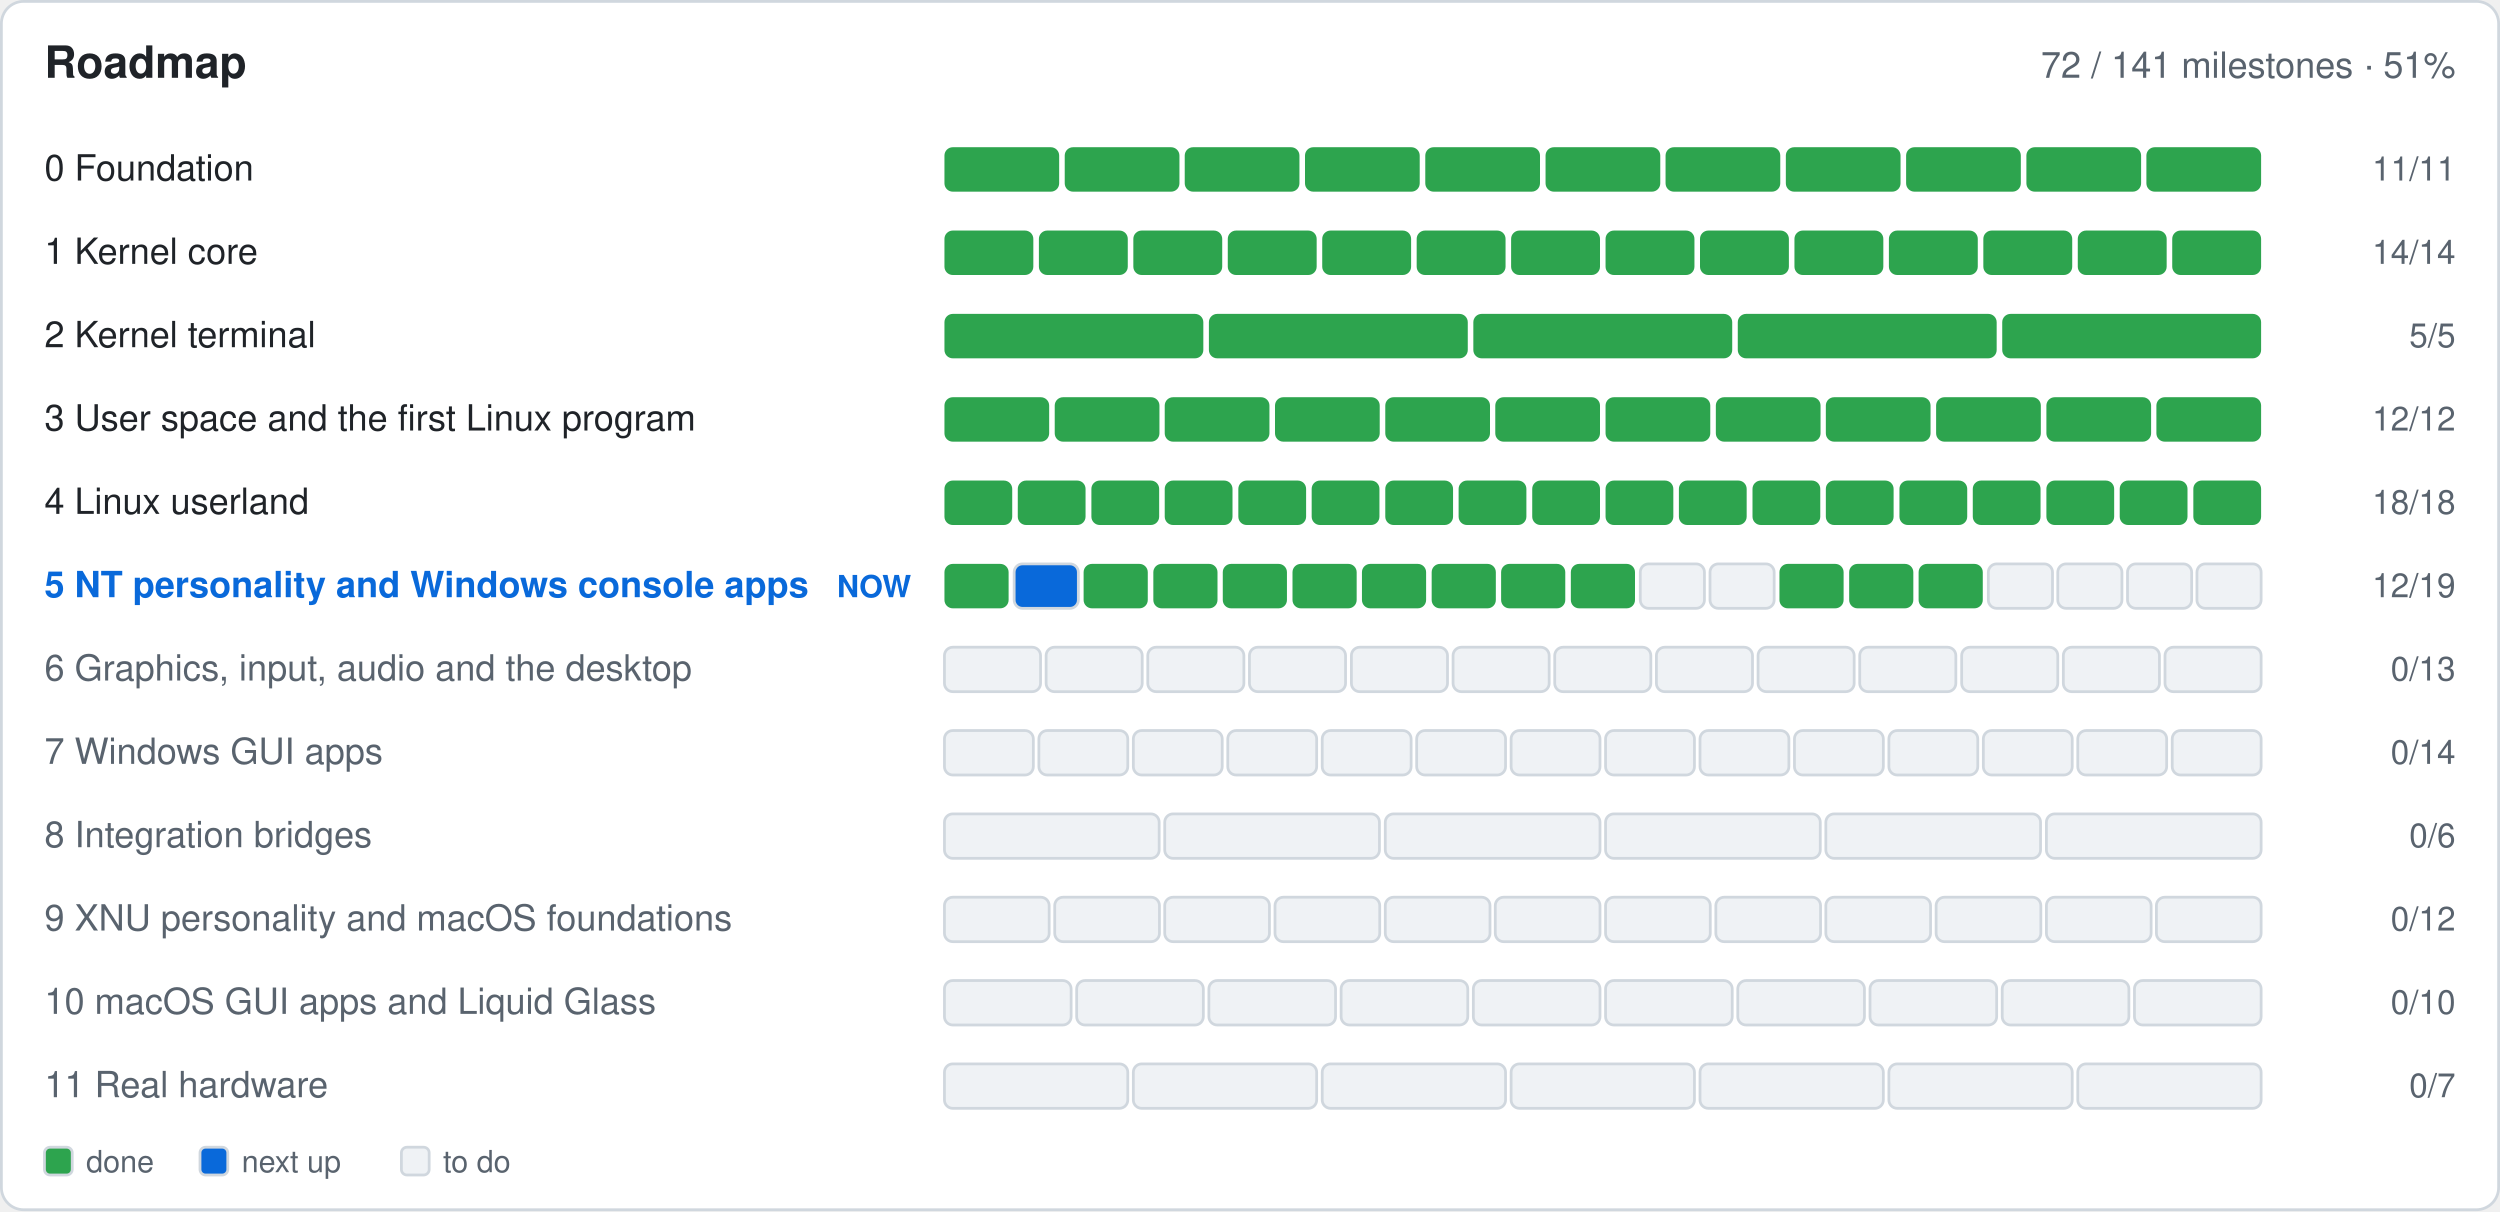
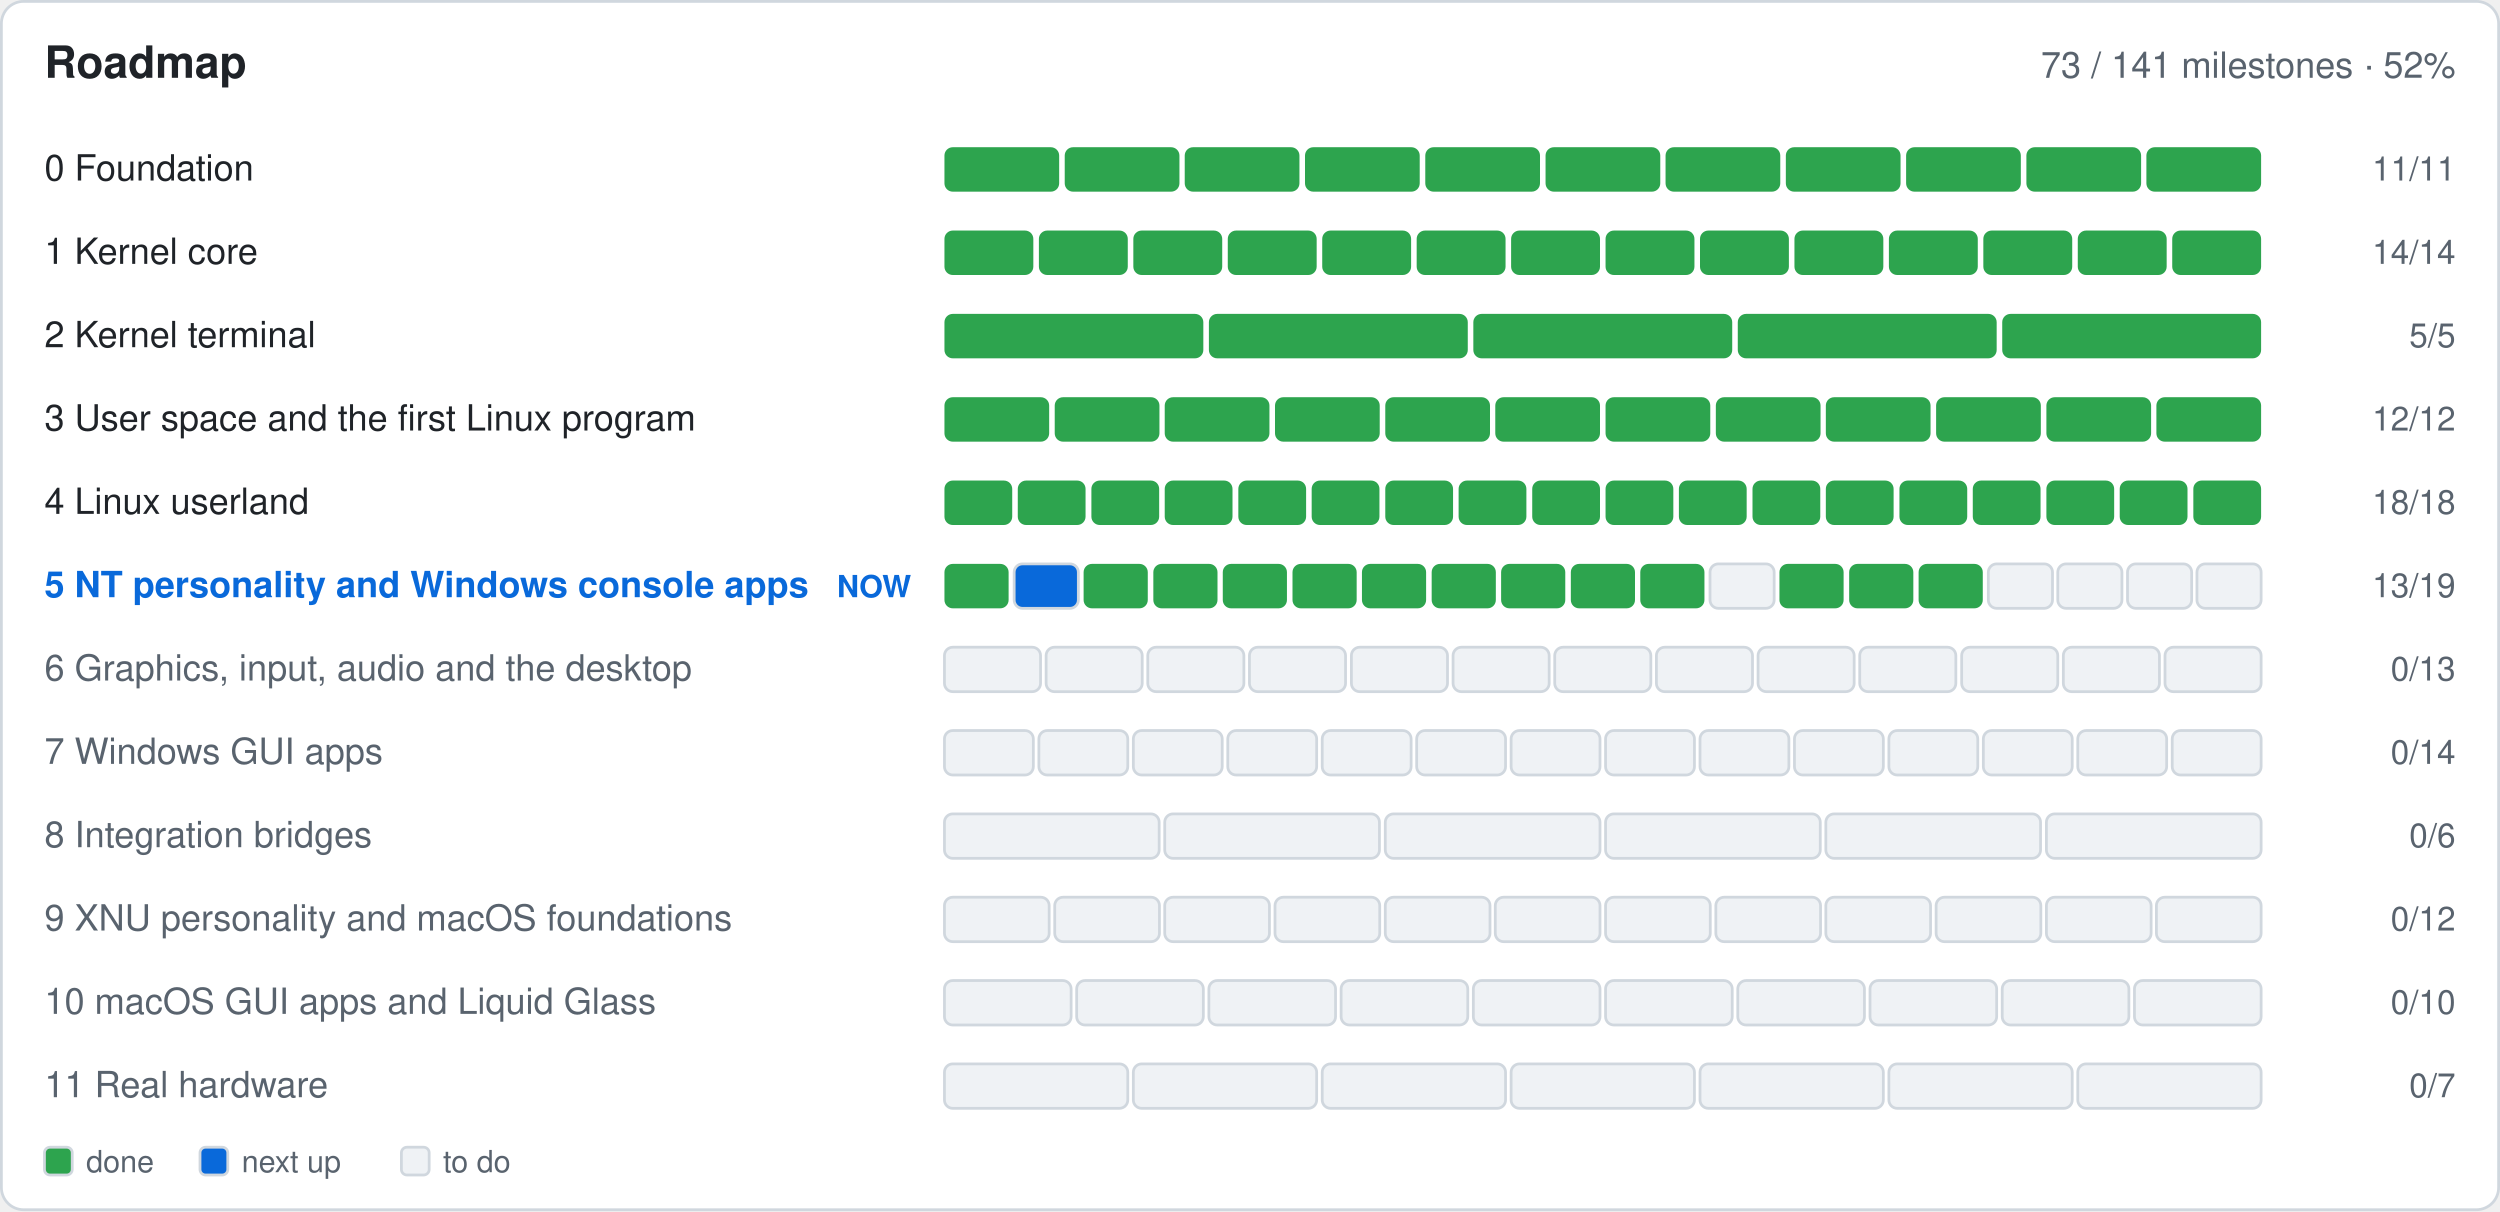
- <svg xmlns="http://www.w3.org/2000/svg" width="900" height="436" viewBox="0 0 900 436" role="img" aria-label="Roadmap: 72 of 141 milestones done">
+ <svg xmlns="http://www.w3.org/2000/svg" width="900" height="436" viewBox="0 0 900 436" role="img" aria-label="Roadmap: 73 of 141 milestones done">
  <rect x="0.5" y="0.5" width="899.0" height="435.0" fill="#ffffff" rx="8" stroke="#d0d7de" />
  <text x="16.0" y="28.0" font-family="-apple-system,BlinkMacSystemFont,'Segoe UI',Helvetica,Arial,sans-serif" font-size="16" font-weight="600" fill="#1f2328" text-anchor="start">Roadmap</text>
-   <text x="884.0" y="28.0" font-family="-apple-system,BlinkMacSystemFont,'Segoe UI',Helvetica,Arial,sans-serif" font-size="13" font-weight="400" fill="#59636e" text-anchor="end">72 / 141 milestones · 51%</text>
+   <text x="884.0" y="28.0" font-family="-apple-system,BlinkMacSystemFont,'Segoe UI',Helvetica,Arial,sans-serif" font-size="13" font-weight="400" fill="#59636e" text-anchor="end">73 / 141 milestones · 52%</text>
  <text x="16.0" y="65.0" font-family="-apple-system,BlinkMacSystemFont,'Segoe UI',Helvetica,Arial,sans-serif" font-size="13" font-weight="400" fill="#1f2328" text-anchor="start"> 0  Foundation</text>
  <g>
    <rect x="340.0" y="53.0" width="41.3" height="16.0" fill="#2da44e" rx="3" />
  </g>
  <g>
    <rect x="383.3" y="53.0" width="41.3" height="16.0" fill="#2da44e" rx="3" />
  </g>
  <g>
    <rect x="426.5" y="53.0" width="41.3" height="16.0" fill="#2da44e" rx="3" />
  </g>
  <g>
    <rect x="469.8" y="53.0" width="41.3" height="16.0" fill="#2da44e" rx="3" />
  </g>
  <g>
    <rect x="513.1" y="53.0" width="41.3" height="16.0" fill="#2da44e" rx="3" />
  </g>
  <g>
    <rect x="556.4" y="53.0" width="41.3" height="16.0" fill="#2da44e" rx="3" />
  </g>
  <g>
    <rect x="599.6" y="53.0" width="41.3" height="16.0" fill="#2da44e" rx="3" />
  </g>
  <g>
    <rect x="642.9" y="53.0" width="41.3" height="16.0" fill="#2da44e" rx="3" />
  </g>
  <g>
    <rect x="686.2" y="53.0" width="41.3" height="16.0" fill="#2da44e" rx="3" />
  </g>
  <g>
    <rect x="729.5" y="53.0" width="41.3" height="16.0" fill="#2da44e" rx="3" />
  </g>
  <g>
    <rect x="772.7" y="53.0" width="41.3" height="16.0" fill="#2da44e" rx="3" />
  </g>
  <text x="884.0" y="65.0" font-family="-apple-system,BlinkMacSystemFont,'Segoe UI',Helvetica,Arial,sans-serif" font-size="12" font-weight="400" fill="#59636e" text-anchor="end">11/11</text>
  <text x="16.0" y="95.0" font-family="-apple-system,BlinkMacSystemFont,'Segoe UI',Helvetica,Arial,sans-serif" font-size="13" font-weight="400" fill="#1f2328" text-anchor="start"> 1  Kernel core</text>
  <g>
    <rect x="340.0" y="83.0" width="32.0" height="16.0" fill="#2da44e" rx="3" />
  </g>
  <g>
    <rect x="374.0" y="83.0" width="32.0" height="16.0" fill="#2da44e" rx="3" />
  </g>
  <g>
    <rect x="408.0" y="83.0" width="32.0" height="16.0" fill="#2da44e" rx="3" />
  </g>
  <g>
    <rect x="442.0" y="83.0" width="32.0" height="16.0" fill="#2da44e" rx="3" />
  </g>
  <g>
    <rect x="476.0" y="83.0" width="32.0" height="16.0" fill="#2da44e" rx="3" />
  </g>
  <g>
    <rect x="510.0" y="83.0" width="32.0" height="16.0" fill="#2da44e" rx="3" />
  </g>
  <g>
    <rect x="544.0" y="83.0" width="32.0" height="16.0" fill="#2da44e" rx="3" />
  </g>
  <g>
    <rect x="578.0" y="83.0" width="32.0" height="16.0" fill="#2da44e" rx="3" />
  </g>
  <g>
    <rect x="612.0" y="83.0" width="32.0" height="16.0" fill="#2da44e" rx="3" />
  </g>
  <g>
    <rect x="646.0" y="83.0" width="32.0" height="16.0" fill="#2da44e" rx="3" />
  </g>
  <g>
    <rect x="680.0" y="83.0" width="32.0" height="16.0" fill="#2da44e" rx="3" />
  </g>
  <g>
    <rect x="714.0" y="83.0" width="32.0" height="16.0" fill="#2da44e" rx="3" />
  </g>
  <g>
    <rect x="748.0" y="83.0" width="32.0" height="16.0" fill="#2da44e" rx="3" />
  </g>
  <g>
    <rect x="782.0" y="83.0" width="32.0" height="16.0" fill="#2da44e" rx="3" />
  </g>
  <text x="884.0" y="95.0" font-family="-apple-system,BlinkMacSystemFont,'Segoe UI',Helvetica,Arial,sans-serif" font-size="12" font-weight="400" fill="#59636e" text-anchor="end">14/14</text>
  <text x="16.0" y="125.0" font-family="-apple-system,BlinkMacSystemFont,'Segoe UI',Helvetica,Arial,sans-serif" font-size="13" font-weight="400" fill="#1f2328" text-anchor="start"> 2  Kernel terminal</text>
  <g>
    <rect x="340.0" y="113.0" width="93.2" height="16.0" fill="#2da44e" rx="3" />
  </g>
  <g>
    <rect x="435.2" y="113.0" width="93.2" height="16.0" fill="#2da44e" rx="3" />
  </g>
  <g>
    <rect x="530.4" y="113.0" width="93.2" height="16.0" fill="#2da44e" rx="3" />
  </g>
  <g>
    <rect x="625.6" y="113.0" width="93.2" height="16.0" fill="#2da44e" rx="3" />
  </g>
  <g>
    <rect x="720.8" y="113.0" width="93.2" height="16.0" fill="#2da44e" rx="3" />
  </g>
  <text x="884.0" y="125.0" font-family="-apple-system,BlinkMacSystemFont,'Segoe UI',Helvetica,Arial,sans-serif" font-size="12" font-weight="400" fill="#59636e" text-anchor="end">5/5</text>
  <text x="16.0" y="155.0" font-family="-apple-system,BlinkMacSystemFont,'Segoe UI',Helvetica,Arial,sans-serif" font-size="13" font-weight="400" fill="#1f2328" text-anchor="start"> 3  User space and the first Linux program</text>
  <g>
    <rect x="340.0" y="143.0" width="37.7" height="16.0" fill="#2da44e" rx="3" />
  </g>
  <g>
    <rect x="379.7" y="143.0" width="37.7" height="16.0" fill="#2da44e" rx="3" />
  </g>
  <g>
    <rect x="419.3" y="143.0" width="37.7" height="16.0" fill="#2da44e" rx="3" />
  </g>
  <g>
    <rect x="459.0" y="143.0" width="37.7" height="16.0" fill="#2da44e" rx="3" />
  </g>
  <g>
    <rect x="498.7" y="143.0" width="37.7" height="16.0" fill="#2da44e" rx="3" />
  </g>
  <g>
    <rect x="538.3" y="143.0" width="37.7" height="16.0" fill="#2da44e" rx="3" />
  </g>
  <g>
    <rect x="578.0" y="143.0" width="37.7" height="16.0" fill="#2da44e" rx="3" />
  </g>
  <g>
    <rect x="617.7" y="143.0" width="37.7" height="16.0" fill="#2da44e" rx="3" />
  </g>
  <g>
    <rect x="657.3" y="143.0" width="37.7" height="16.0" fill="#2da44e" rx="3" />
  </g>
  <g>
    <rect x="697.0" y="143.0" width="37.7" height="16.0" fill="#2da44e" rx="3" />
  </g>
  <g>
    <rect x="736.7" y="143.0" width="37.7" height="16.0" fill="#2da44e" rx="3" />
  </g>
  <g>
    <rect x="776.3" y="143.0" width="37.7" height="16.0" fill="#2da44e" rx="3" />
  </g>
  <text x="884.0" y="155.0" font-family="-apple-system,BlinkMacSystemFont,'Segoe UI',Helvetica,Arial,sans-serif" font-size="12" font-weight="400" fill="#59636e" text-anchor="end">12/12</text>
  <text x="16.0" y="185.0" font-family="-apple-system,BlinkMacSystemFont,'Segoe UI',Helvetica,Arial,sans-serif" font-size="13" font-weight="400" fill="#1f2328" text-anchor="start"> 4  Linux userland</text>
  <g>
    <rect x="340.0" y="173.0" width="24.4" height="16.0" fill="#2da44e" rx="3" />
  </g>
  <g>
    <rect x="366.4" y="173.0" width="24.4" height="16.0" fill="#2da44e" rx="3" />
  </g>
  <g>
    <rect x="392.9" y="173.0" width="24.4" height="16.0" fill="#2da44e" rx="3" />
  </g>
  <g>
    <rect x="419.3" y="173.0" width="24.4" height="16.0" fill="#2da44e" rx="3" />
  </g>
  <g>
    <rect x="445.8" y="173.0" width="24.4" height="16.0" fill="#2da44e" rx="3" />
  </g>
  <g>
    <rect x="472.2" y="173.0" width="24.4" height="16.0" fill="#2da44e" rx="3" />
  </g>
  <g>
    <rect x="498.7" y="173.0" width="24.4" height="16.0" fill="#2da44e" rx="3" />
  </g>
  <g>
    <rect x="525.1" y="173.0" width="24.4" height="16.0" fill="#2da44e" rx="3" />
  </g>
  <g>
    <rect x="551.6" y="173.0" width="24.4" height="16.0" fill="#2da44e" rx="3" />
  </g>
  <g>
    <rect x="578.0" y="173.0" width="24.4" height="16.0" fill="#2da44e" rx="3" />
  </g>
  <g>
    <rect x="604.4" y="173.0" width="24.4" height="16.0" fill="#2da44e" rx="3" />
  </g>
  <g>
    <rect x="630.9" y="173.0" width="24.4" height="16.0" fill="#2da44e" rx="3" />
  </g>
  <g>
    <rect x="657.3" y="173.0" width="24.4" height="16.0" fill="#2da44e" rx="3" />
  </g>
  <g>
    <rect x="683.8" y="173.0" width="24.4" height="16.0" fill="#2da44e" rx="3" />
  </g>
  <g>
    <rect x="710.2" y="173.0" width="24.4" height="16.0" fill="#2da44e" rx="3" />
  </g>
  <g>
    <rect x="736.7" y="173.0" width="24.4" height="16.0" fill="#2da44e" rx="3" />
  </g>
  <g>
    <rect x="763.1" y="173.0" width="24.4" height="16.0" fill="#2da44e" rx="3" />
  </g>
  <g>
    <rect x="789.6" y="173.0" width="24.4" height="16.0" fill="#2da44e" rx="3" />
  </g>
  <text x="884.0" y="185.0" font-family="-apple-system,BlinkMacSystemFont,'Segoe UI',Helvetica,Arial,sans-serif" font-size="12" font-weight="400" fill="#59636e" text-anchor="end">18/18</text>
  <text x="16.0" y="215.0" font-family="-apple-system,BlinkMacSystemFont,'Segoe UI',Helvetica,Arial,sans-serif" font-size="13" font-weight="600" fill="#0969da" text-anchor="start"> 5  NT personality and Windows console apps</text>
  <text x="328.0" y="215.0" font-family="-apple-system,BlinkMacSystemFont,'Segoe UI',Helvetica,Arial,sans-serif" font-size="11" font-weight="600" fill="#0969da" text-anchor="end">NOW</text>
  <g>
    <rect x="340.0" y="203.0" width="23.1" height="16.0" fill="#2da44e" rx="3" />
  </g>
  <g>
    <rect x="365.1" y="203.0" width="23.1" height="16.0" fill="#0969da" rx="3" stroke="#d0d7de" />
  </g>
  <g>
    <rect x="390.1" y="203.0" width="23.1" height="16.0" fill="#2da44e" rx="3" />
  </g>
  <g>
    <rect x="415.2" y="203.0" width="23.1" height="16.0" fill="#2da44e" rx="3" />
  </g>
  <g>
    <rect x="440.2" y="203.0" width="23.1" height="16.0" fill="#2da44e" rx="3" />
  </g>
  <g>
    <rect x="465.3" y="203.0" width="23.1" height="16.0" fill="#2da44e" rx="3" />
  </g>
  <g>
    <rect x="490.3" y="203.0" width="23.1" height="16.0" fill="#2da44e" rx="3" />
  </g>
  <g>
    <rect x="515.4" y="203.0" width="23.1" height="16.0" fill="#2da44e" rx="3" />
  </g>
  <g>
    <rect x="540.4" y="203.0" width="23.1" height="16.0" fill="#2da44e" rx="3" />
  </g>
  <g>
    <rect x="565.5" y="203.0" width="23.1" height="16.0" fill="#2da44e" rx="3" />
  </g>
  <g>
-     <rect x="590.5" y="203.0" width="23.1" height="16.0" fill="#eff2f5" rx="3" stroke="#d0d7de" />
+     <rect x="590.5" y="203.0" width="23.1" height="16.0" fill="#2da44e" rx="3" />
  </g>
  <g>
    <rect x="615.6" y="203.0" width="23.1" height="16.0" fill="#eff2f5" rx="3" stroke="#d0d7de" />
  </g>
  <g>
    <rect x="640.6" y="203.0" width="23.1" height="16.0" fill="#2da44e" rx="3" />
  </g>
  <g>
    <rect x="665.7" y="203.0" width="23.1" height="16.0" fill="#2da44e" rx="3" />
  </g>
  <g>
    <rect x="690.7" y="203.0" width="23.1" height="16.0" fill="#2da44e" rx="3" />
  </g>
  <g>
    <rect x="715.8" y="203.0" width="23.1" height="16.0" fill="#eff2f5" rx="3" stroke="#d0d7de" />
  </g>
  <g>
    <rect x="740.8" y="203.0" width="23.1" height="16.0" fill="#eff2f5" rx="3" stroke="#d0d7de" />
  </g>
  <g>
    <rect x="765.9" y="203.0" width="23.1" height="16.0" fill="#eff2f5" rx="3" stroke="#d0d7de" />
  </g>
  <g>
    <rect x="790.9" y="203.0" width="23.1" height="16.0" fill="#eff2f5" rx="3" stroke="#d0d7de" />
  </g>
-   <text x="884.0" y="215.0" font-family="-apple-system,BlinkMacSystemFont,'Segoe UI',Helvetica,Arial,sans-serif" font-size="12" font-weight="400" fill="#59636e" text-anchor="end">12/19</text>
+   <text x="884.0" y="215.0" font-family="-apple-system,BlinkMacSystemFont,'Segoe UI',Helvetica,Arial,sans-serif" font-size="12" font-weight="400" fill="#59636e" text-anchor="end">13/19</text>
  <text x="16.0" y="245.0" font-family="-apple-system,BlinkMacSystemFont,'Segoe UI',Helvetica,Arial,sans-serif" font-size="13" font-weight="400" fill="#59636e" text-anchor="start"> 6  Graphics, input, audio and the desktop</text>
  <g>
    <rect x="340.0" y="233.0" width="34.6" height="16.0" fill="#eff2f5" rx="3" stroke="#d0d7de" />
  </g>
  <g>
    <rect x="376.6" y="233.0" width="34.6" height="16.0" fill="#eff2f5" rx="3" stroke="#d0d7de" />
  </g>
  <g>
    <rect x="413.2" y="233.0" width="34.6" height="16.0" fill="#eff2f5" rx="3" stroke="#d0d7de" />
  </g>
  <g>
    <rect x="449.8" y="233.0" width="34.6" height="16.0" fill="#eff2f5" rx="3" stroke="#d0d7de" />
  </g>
  <g>
    <rect x="486.5" y="233.0" width="34.6" height="16.0" fill="#eff2f5" rx="3" stroke="#d0d7de" />
  </g>
  <g>
    <rect x="523.1" y="233.0" width="34.6" height="16.0" fill="#eff2f5" rx="3" stroke="#d0d7de" />
  </g>
  <g>
    <rect x="559.7" y="233.0" width="34.6" height="16.0" fill="#eff2f5" rx="3" stroke="#d0d7de" />
  </g>
  <g>
    <rect x="596.3" y="233.0" width="34.6" height="16.0" fill="#eff2f5" rx="3" stroke="#d0d7de" />
  </g>
  <g>
    <rect x="632.9" y="233.0" width="34.6" height="16.0" fill="#eff2f5" rx="3" stroke="#d0d7de" />
  </g>
  <g>
    <rect x="669.5" y="233.0" width="34.6" height="16.0" fill="#eff2f5" rx="3" stroke="#d0d7de" />
  </g>
  <g>
    <rect x="706.2" y="233.0" width="34.6" height="16.0" fill="#eff2f5" rx="3" stroke="#d0d7de" />
  </g>
  <g>
    <rect x="742.8" y="233.0" width="34.6" height="16.0" fill="#eff2f5" rx="3" stroke="#d0d7de" />
  </g>
  <g>
    <rect x="779.4" y="233.0" width="34.6" height="16.0" fill="#eff2f5" rx="3" stroke="#d0d7de" />
  </g>
  <text x="884.0" y="245.0" font-family="-apple-system,BlinkMacSystemFont,'Segoe UI',Helvetica,Arial,sans-serif" font-size="12" font-weight="400" fill="#59636e" text-anchor="end">0/13</text>
  <text x="16.0" y="275.0" font-family="-apple-system,BlinkMacSystemFont,'Segoe UI',Helvetica,Arial,sans-serif" font-size="13" font-weight="400" fill="#59636e" text-anchor="start"> 7  Windows GUI apps</text>
  <g>
    <rect x="340.0" y="263.0" width="32.0" height="16.0" fill="#eff2f5" rx="3" stroke="#d0d7de" />
  </g>
  <g>
    <rect x="374.0" y="263.0" width="32.0" height="16.0" fill="#eff2f5" rx="3" stroke="#d0d7de" />
  </g>
  <g>
    <rect x="408.0" y="263.0" width="32.0" height="16.0" fill="#eff2f5" rx="3" stroke="#d0d7de" />
  </g>
  <g>
    <rect x="442.0" y="263.0" width="32.0" height="16.0" fill="#eff2f5" rx="3" stroke="#d0d7de" />
  </g>
  <g>
    <rect x="476.0" y="263.0" width="32.0" height="16.0" fill="#eff2f5" rx="3" stroke="#d0d7de" />
  </g>
  <g>
    <rect x="510.0" y="263.0" width="32.0" height="16.0" fill="#eff2f5" rx="3" stroke="#d0d7de" />
  </g>
  <g>
    <rect x="544.0" y="263.0" width="32.0" height="16.0" fill="#eff2f5" rx="3" stroke="#d0d7de" />
  </g>
  <g>
    <rect x="578.0" y="263.0" width="32.0" height="16.0" fill="#eff2f5" rx="3" stroke="#d0d7de" />
  </g>
  <g>
    <rect x="612.0" y="263.0" width="32.0" height="16.0" fill="#eff2f5" rx="3" stroke="#d0d7de" />
  </g>
  <g>
    <rect x="646.0" y="263.0" width="32.0" height="16.0" fill="#eff2f5" rx="3" stroke="#d0d7de" />
  </g>
  <g>
    <rect x="680.0" y="263.0" width="32.0" height="16.0" fill="#eff2f5" rx="3" stroke="#d0d7de" />
  </g>
  <g>
    <rect x="714.0" y="263.0" width="32.0" height="16.0" fill="#eff2f5" rx="3" stroke="#d0d7de" />
  </g>
  <g>
    <rect x="748.0" y="263.0" width="32.0" height="16.0" fill="#eff2f5" rx="3" stroke="#d0d7de" />
  </g>
  <g>
    <rect x="782.0" y="263.0" width="32.0" height="16.0" fill="#eff2f5" rx="3" stroke="#d0d7de" />
  </g>
  <text x="884.0" y="275.0" font-family="-apple-system,BlinkMacSystemFont,'Segoe UI',Helvetica,Arial,sans-serif" font-size="12" font-weight="400" fill="#59636e" text-anchor="end">0/14</text>
  <text x="16.0" y="305.0" font-family="-apple-system,BlinkMacSystemFont,'Segoe UI',Helvetica,Arial,sans-serif" font-size="13" font-weight="400" fill="#59636e" text-anchor="start"> 8  Integration bridges</text>
  <g>
    <rect x="340.0" y="293.0" width="77.3" height="16.0" fill="#eff2f5" rx="3" stroke="#d0d7de" />
  </g>
  <g>
    <rect x="419.3" y="293.0" width="77.3" height="16.0" fill="#eff2f5" rx="3" stroke="#d0d7de" />
  </g>
  <g>
    <rect x="498.7" y="293.0" width="77.3" height="16.0" fill="#eff2f5" rx="3" stroke="#d0d7de" />
  </g>
  <g>
    <rect x="578.0" y="293.0" width="77.3" height="16.0" fill="#eff2f5" rx="3" stroke="#d0d7de" />
  </g>
  <g>
    <rect x="657.3" y="293.0" width="77.3" height="16.0" fill="#eff2f5" rx="3" stroke="#d0d7de" />
  </g>
  <g>
    <rect x="736.7" y="293.0" width="77.3" height="16.0" fill="#eff2f5" rx="3" stroke="#d0d7de" />
  </g>
  <text x="884.0" y="305.0" font-family="-apple-system,BlinkMacSystemFont,'Segoe UI',Helvetica,Arial,sans-serif" font-size="12" font-weight="400" fill="#59636e" text-anchor="end">0/6</text>
  <text x="16.0" y="335.0" font-family="-apple-system,BlinkMacSystemFont,'Segoe UI',Helvetica,Arial,sans-serif" font-size="13" font-weight="400" fill="#59636e" text-anchor="start"> 9  XNU personality and macOS foundations</text>
  <g>
    <rect x="340.0" y="323.0" width="37.7" height="16.0" fill="#eff2f5" rx="3" stroke="#d0d7de" />
  </g>
  <g>
    <rect x="379.7" y="323.0" width="37.7" height="16.0" fill="#eff2f5" rx="3" stroke="#d0d7de" />
  </g>
  <g>
    <rect x="419.3" y="323.0" width="37.7" height="16.0" fill="#eff2f5" rx="3" stroke="#d0d7de" />
  </g>
  <g>
    <rect x="459.0" y="323.0" width="37.7" height="16.0" fill="#eff2f5" rx="3" stroke="#d0d7de" />
  </g>
  <g>
    <rect x="498.7" y="323.0" width="37.7" height="16.0" fill="#eff2f5" rx="3" stroke="#d0d7de" />
  </g>
  <g>
    <rect x="538.3" y="323.0" width="37.7" height="16.0" fill="#eff2f5" rx="3" stroke="#d0d7de" />
  </g>
  <g>
    <rect x="578.0" y="323.0" width="37.7" height="16.0" fill="#eff2f5" rx="3" stroke="#d0d7de" />
  </g>
  <g>
    <rect x="617.7" y="323.0" width="37.7" height="16.0" fill="#eff2f5" rx="3" stroke="#d0d7de" />
  </g>
  <g>
    <rect x="657.3" y="323.0" width="37.7" height="16.0" fill="#eff2f5" rx="3" stroke="#d0d7de" />
  </g>
  <g>
    <rect x="697.0" y="323.0" width="37.7" height="16.0" fill="#eff2f5" rx="3" stroke="#d0d7de" />
  </g>
  <g>
    <rect x="736.7" y="323.0" width="37.7" height="16.0" fill="#eff2f5" rx="3" stroke="#d0d7de" />
  </g>
  <g>
    <rect x="776.3" y="323.0" width="37.7" height="16.0" fill="#eff2f5" rx="3" stroke="#d0d7de" />
  </g>
  <text x="884.0" y="335.0" font-family="-apple-system,BlinkMacSystemFont,'Segoe UI',Helvetica,Arial,sans-serif" font-size="12" font-weight="400" fill="#59636e" text-anchor="end">0/12</text>
  <text x="16.0" y="365.0" font-family="-apple-system,BlinkMacSystemFont,'Segoe UI',Helvetica,Arial,sans-serif" font-size="13" font-weight="400" fill="#59636e" text-anchor="start">10  macOS GUI apps and Liquid Glass</text>
  <g>
    <rect x="340.0" y="353.0" width="45.6" height="16.0" fill="#eff2f5" rx="3" stroke="#d0d7de" />
  </g>
  <g>
    <rect x="387.6" y="353.0" width="45.6" height="16.0" fill="#eff2f5" rx="3" stroke="#d0d7de" />
  </g>
  <g>
    <rect x="435.2" y="353.0" width="45.6" height="16.0" fill="#eff2f5" rx="3" stroke="#d0d7de" />
  </g>
  <g>
    <rect x="482.8" y="353.0" width="45.6" height="16.0" fill="#eff2f5" rx="3" stroke="#d0d7de" />
  </g>
  <g>
    <rect x="530.4" y="353.0" width="45.6" height="16.0" fill="#eff2f5" rx="3" stroke="#d0d7de" />
  </g>
  <g>
    <rect x="578.0" y="353.0" width="45.6" height="16.0" fill="#eff2f5" rx="3" stroke="#d0d7de" />
  </g>
  <g>
    <rect x="625.6" y="353.0" width="45.6" height="16.0" fill="#eff2f5" rx="3" stroke="#d0d7de" />
  </g>
  <g>
    <rect x="673.2" y="353.0" width="45.6" height="16.0" fill="#eff2f5" rx="3" stroke="#d0d7de" />
  </g>
  <g>
    <rect x="720.8" y="353.0" width="45.6" height="16.0" fill="#eff2f5" rx="3" stroke="#d0d7de" />
  </g>
  <g>
    <rect x="768.4" y="353.0" width="45.6" height="16.0" fill="#eff2f5" rx="3" stroke="#d0d7de" />
  </g>
  <text x="884.0" y="365.0" font-family="-apple-system,BlinkMacSystemFont,'Segoe UI',Helvetica,Arial,sans-serif" font-size="12" font-weight="400" fill="#59636e" text-anchor="end">0/10</text>
  <text x="16.0" y="395.0" font-family="-apple-system,BlinkMacSystemFont,'Segoe UI',Helvetica,Arial,sans-serif" font-size="13" font-weight="400" fill="#59636e" text-anchor="start">11  Real hardware</text>
  <g>
    <rect x="340.0" y="383.0" width="66.0" height="16.0" fill="#eff2f5" rx="3" stroke="#d0d7de" />
  </g>
  <g>
    <rect x="408.0" y="383.0" width="66.0" height="16.0" fill="#eff2f5" rx="3" stroke="#d0d7de" />
  </g>
  <g>
    <rect x="476.0" y="383.0" width="66.0" height="16.0" fill="#eff2f5" rx="3" stroke="#d0d7de" />
  </g>
  <g>
    <rect x="544.0" y="383.0" width="66.0" height="16.0" fill="#eff2f5" rx="3" stroke="#d0d7de" />
  </g>
  <g>
    <rect x="612.0" y="383.0" width="66.0" height="16.0" fill="#eff2f5" rx="3" stroke="#d0d7de" />
  </g>
  <g>
    <rect x="680.0" y="383.0" width="66.0" height="16.0" fill="#eff2f5" rx="3" stroke="#d0d7de" />
  </g>
  <g>
    <rect x="748.0" y="383.0" width="66.0" height="16.0" fill="#eff2f5" rx="3" stroke="#d0d7de" />
  </g>
  <text x="884.0" y="395.0" font-family="-apple-system,BlinkMacSystemFont,'Segoe UI',Helvetica,Arial,sans-serif" font-size="12" font-weight="400" fill="#59636e" text-anchor="end">0/7</text>
  <rect x="16.0" y="413.0" width="10.0" height="10.0" fill="#2da44e" rx="2" stroke="#d0d7de" />
  <text x="31.0" y="422.0" font-family="-apple-system,BlinkMacSystemFont,'Segoe UI',Helvetica,Arial,sans-serif" font-size="11" font-weight="400" fill="#59636e" text-anchor="start">done</text>
  <rect x="72.0" y="413.0" width="10.0" height="10.0" fill="#0969da" rx="2" stroke="#d0d7de" />
  <text x="87.0" y="422.0" font-family="-apple-system,BlinkMacSystemFont,'Segoe UI',Helvetica,Arial,sans-serif" font-size="11" font-weight="400" fill="#59636e" text-anchor="start">next up</text>
  <rect x="144.5" y="413.0" width="10.0" height="10.0" fill="#eff2f5" rx="2" stroke="#d0d7de" />
  <text x="159.5" y="422.0" font-family="-apple-system,BlinkMacSystemFont,'Segoe UI',Helvetica,Arial,sans-serif" font-size="11" font-weight="400" fill="#59636e" text-anchor="start">to do</text>
</svg>
